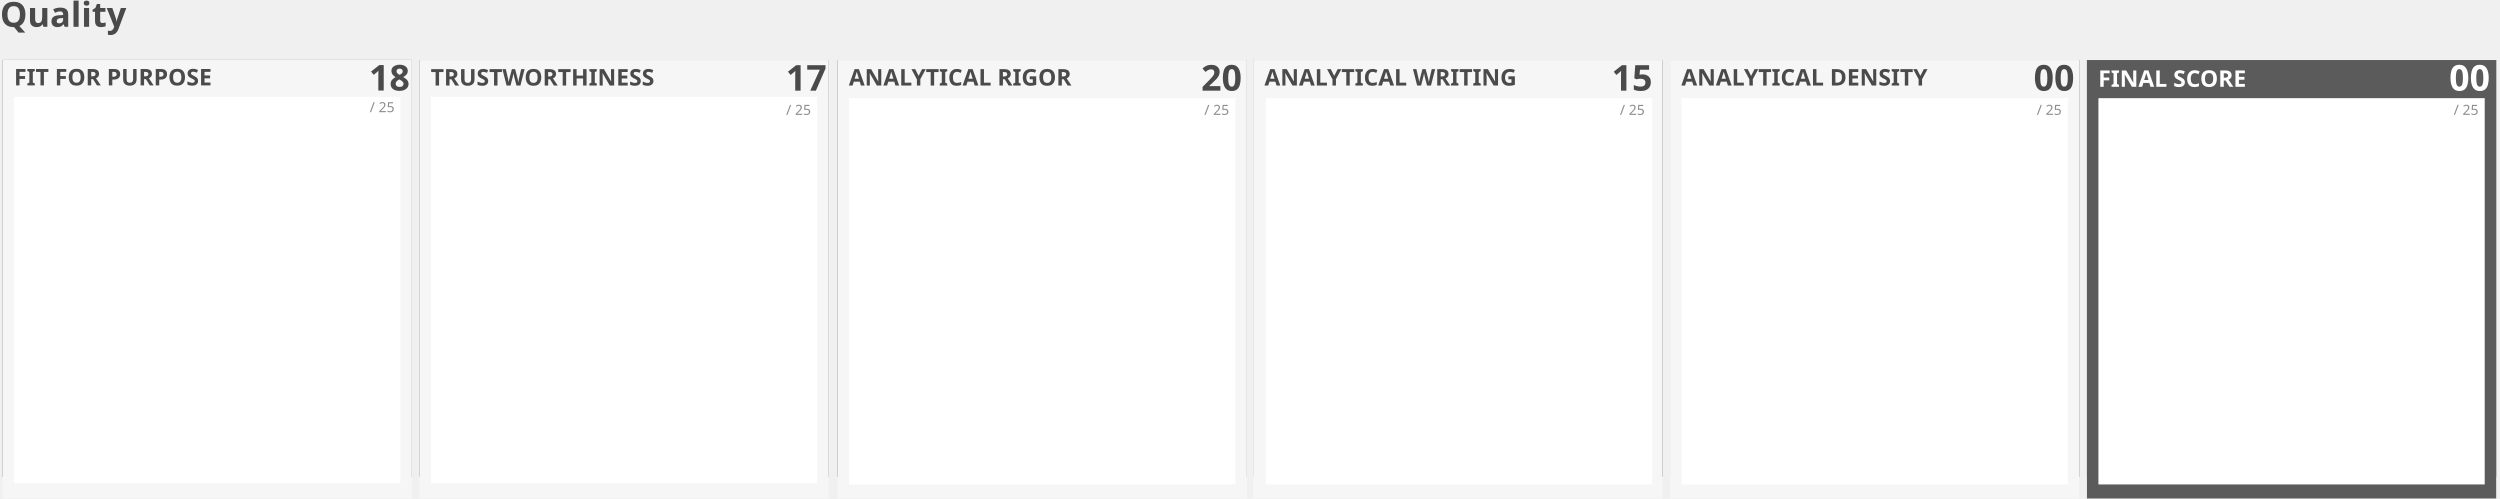
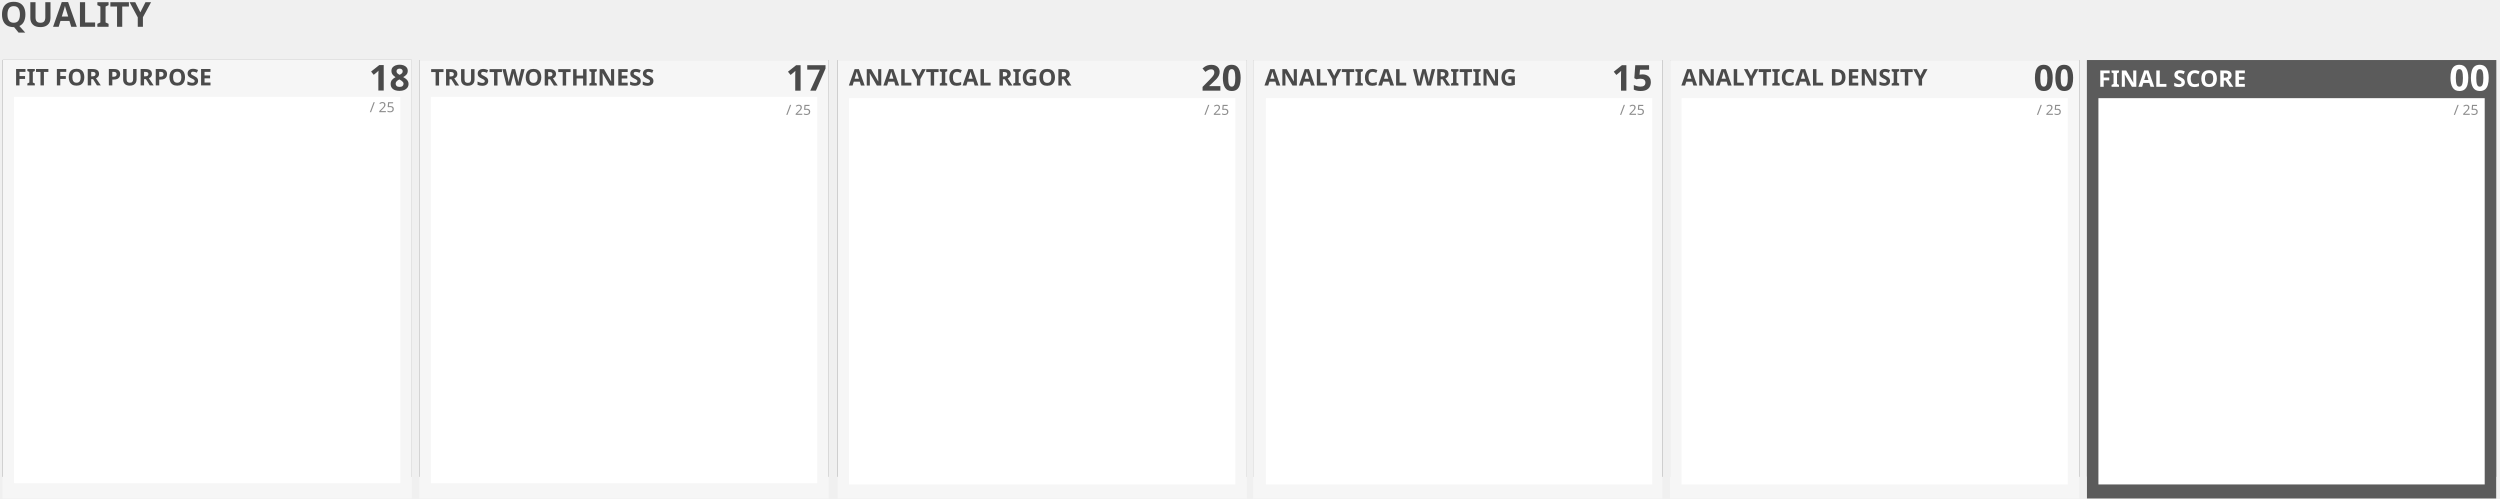
<svg xmlns="http://www.w3.org/2000/svg" width="1961px" height="391px" viewBox="0 0 1961 391" version="1.1">
  <defs />
  <g id="quality" stroke="none" stroke-width="1" fill="none" fill-rule="evenodd">
-     <text id="Quality" font-family="SourceSansPro-Bold, Source Sans Pro" font-size="27" font-weight="bold" fill="#4A4A4A">
-       <tspan x="0" y="21">Quality</tspan>
+     <text id="QUALITY" font-family="SourceSansPro-Bold, Source Sans Pro" font-size="27" font-weight="bold" fill="#4A4A4A">
+       <tspan x="0" y="21">QUALITY</tspan>
    </text>
    <path d="M2.5,47.5 L2.5,373.5 L322.5,373.5 L322.5,47.5 L2.5,47.5 Z M2.5,47.5 L2.5,373.5 L322.5,373.5 L322.5,47.5 L2.5,47.5 Z M2.5,47.5 L2.5,373.5 L322.5,373.5 L322.5,47.5 L2.5,47.5 Z" id="Rectangle-11" stroke="#979797" fill="#D8D8D8" />
    <path d="M2.5,47.5 L2.5,373.5 L322.5,373.5 L322.5,47.5 L2.5,47.5 Z M2.5,47.5 L2.5,373.5 L322.5,373.5 L322.5,47.5 L2.5,47.5 Z M2.5,47.5 L2.5,373.5 L322.5,373.5 L322.5,47.5 L2.5,47.5 Z" id="Rectangle-11" stroke="#979797" fill="#D8D8D8" />
    <path d="M2,47 L323,47 L323,391 L2,391 L2,47 Z M2,47 L323,47 L323,391 L2,391 L2,47 Z M2,47 L323,47 L323,391 L2,391 L2,47 Z" id="Rectangle-11" fill="#F6F6F6" />
    <g id="quality1" transform="translate(11, 76)" fill="#FFFFFF">
      <rect id="Rectangle" x="0" y="0" width="303" height="303" />
    </g>
    <text id="FIT-FOR-PURPOSE" font-family="SourceSansPro-Bold, Source Sans Pro" font-size="18" font-weight="bold" fill="#4A4A4A">
      <tspan x="11" y="67">FIT FOR PURPOSE</tspan>
    </text>
    <text id="quality1val" font-family="SourceSansPro-Bold, Source Sans Pro" font-size="28" font-weight="bold" fill="#4A4A4A">
      <tspan x="289.432" y="71">18</tspan>
    </text>
    <text id="/-25" font-family="SourceSansPro-Regular, Source Sans Pro" font-size="11" font-weight="normal" fill="#8D8D8D">
      <tspan x="290" y="88">/ 25</tspan>
    </text>
    <g id="Group-3" transform="translate(329, 43)">
      <path d="M0.5,4.616 L0.5,330.506 L320.5,330.506 L320.5,4.616 L0.5,4.616 Z M0.5,4.616 L0.5,330.506 L320.5,330.506 L320.5,4.616 L0.5,4.616 Z M0.5,4.616 L0.5,330.506 L320.5,330.506 L320.5,4.616 L0.5,4.616 Z" id="Rectangle-11" stroke="#979797" fill="#D8D8D8" />
      <path d="M0.5,4.616 L0.5,330.506 L320.5,330.506 L320.5,4.616 L0.5,4.616 Z M0.5,4.616 L0.5,330.506 L320.5,330.506 L320.5,4.616 L0.5,4.616 Z M0.5,4.616 L0.5,330.506 L320.5,330.506 L320.5,4.616 L0.5,4.616 Z" id="Rectangle-11" stroke="#979797" fill="#D8D8D8" />
      <path d="M0,4.116 L321,4.116 L321,348 L0,348 L0,4.116 Z M0,4.116 L321,4.116 L321,348 L0,348 L0,4.116 Z M0,4.116 L321,4.116 L321,348 L0,348 L0,4.116 Z" id="Rectangle-11" fill="#F6F6F6" />
      <g id="quality2" transform="translate(9, 33)" fill="#FFFFFF">
        <rect id="Rectangle" x="0" y="0" width="303" height="303" />
      </g>
      <text id="TRUSTWORTHINESS" font-family="SourceSansPro-Bold, Source Sans Pro" font-size="18" font-weight="bold" fill="#4A4A4A">
        <tspan x="8.835" y="24.11">TRUSTWORTHINESS</tspan>
      </text>
      <text id="quality2val" font-family="SourceSansPro-Bold, Source Sans Pro" font-size="28" font-weight="bold" fill="#4A4A4A">
        <tspan x="287.432" y="28.112">17</tspan>
      </text>
      <text id="/-25" font-family="SourceSansPro-Regular, Source Sans Pro" font-size="11" font-weight="normal" fill="#8D8D8D">
        <tspan x="287.624" y="47.103">/ 25</tspan>
      </text>
    </g>
    <g id="Group-3" transform="translate(657, 43)">
      <path d="M0.5,4.616 L0.5,330.506 L320.5,330.506 L320.5,4.616 L0.5,4.616 Z M0.5,4.616 L0.5,330.506 L320.5,330.506 L320.5,4.616 L0.5,4.616 Z M0.5,4.616 L0.5,330.506 L320.5,330.506 L320.5,4.616 L0.5,4.616 Z" id="Rectangle-11" stroke="#979797" fill="#D8D8D8" />
      <path d="M0.5,4.616 L0.5,330.506 L320.5,330.506 L320.5,4.616 L0.5,4.616 Z M0.5,4.616 L0.5,330.506 L320.5,330.506 L320.5,4.616 L0.5,4.616 Z M0.5,4.616 L0.5,330.506 L320.5,330.506 L320.5,4.616 L0.5,4.616 Z" id="Rectangle-11" stroke="#979797" fill="#D8D8D8" />
      <path d="M0,4.116 L321,4.116 L321,348 L0,348 L0,4.116 Z M0,4.116 L321,4.116 L321,348 L0,348 L0,4.116 Z M0,4.116 L321,4.116 L321,348 L0,348 L0,4.116 Z" id="Rectangle-11" fill="#F6F6F6" />
      <g id="quality3" transform="translate(9, 34)" fill="#FFFFFF">
        <rect id="Rectangle" x="0" y="0" width="303" height="303" />
      </g>
      <text id="ANALYTICAL-RIGOR" font-family="SourceSansPro-Bold, Source Sans Pro" font-size="18" font-weight="bold" fill="#4A4A4A">
        <tspan x="8.835" y="24.11">ANALYTICAL RIGOR</tspan>
      </text>
      <text id="quality3val" font-family="SourceSansPro-Bold, Source Sans Pro" font-size="28" font-weight="bold" fill="#4A4A4A">
        <tspan x="285.172" y="28.112">20</tspan>
      </text>
      <text id="/-25" font-family="SourceSansPro-Regular, Source Sans Pro" font-size="11" font-weight="normal" fill="#8D8D8D">
        <tspan x="287.624" y="47.103">/ 25</tspan>
      </text>
    </g>
    <g id="Group-3" transform="translate(983, 43)">
      <path d="M0.5,4.616 L0.5,330.506 L320.5,330.506 L320.5,4.616 L0.5,4.616 Z M0.5,4.616 L0.5,330.506 L320.5,330.506 L320.5,4.616 L0.5,4.616 Z M0.5,4.616 L0.5,330.506 L320.5,330.506 L320.5,4.616 L0.5,4.616 Z" id="Rectangle-11" stroke="#979797" fill="#D8D8D8" />
      <path d="M0.5,4.616 L0.5,330.506 L320.5,330.506 L320.5,4.616 L0.5,4.616 Z M0.5,4.616 L0.5,330.506 L320.5,330.506 L320.5,4.616 L0.5,4.616 Z M0.5,4.616 L0.5,330.506 L320.5,330.506 L320.5,4.616 L0.5,4.616 Z" id="Rectangle-11" stroke="#979797" fill="#D8D8D8" />
      <path d="M0,4.116 L321,4.116 L321,348 L0,348 L0,4.116 Z M0,4.116 L321,4.116 L321,348 L0,348 L0,4.116 Z M0,4.116 L321,4.116 L321,348 L0,348 L0,4.116 Z" id="Rectangle-11" fill="#F6F6F6" />
      <g id="quality4" transform="translate(10, 34)" fill="#FFFFFF">
        <rect id="Rectangle" x="0" y="0" width="303" height="303" />
      </g>
      <text id="ANALYTICAL-WRITING" font-family="SourceSansPro-Bold, Source Sans Pro" font-size="18" font-weight="bold" fill="#4A4A4A">
        <tspan x="8.835" y="24.11">ANALYTICAL WRITING</tspan>
      </text>
      <text id="quality4val" font-family="SourceSansPro-Bold, Source Sans Pro" font-size="28" font-weight="bold" fill="#4A4A4A">
        <tspan x="281.172" y="28.112">15</tspan>
      </text>
      <text id="/-25" font-family="SourceSansPro-Regular, Source Sans Pro" font-size="11" font-weight="normal" fill="#8D8D8D">
        <tspan x="287.624" y="47.103">/ 25</tspan>
      </text>
    </g>
    <g id="Group-3" transform="translate(1310, 43)">
      <path d="M0.5,4.616 L0.5,330.506 L320.5,330.506 L320.5,4.616 L0.5,4.616 Z M0.5,4.616 L0.5,330.506 L320.5,330.506 L320.5,4.616 L0.5,4.616 Z M0.5,4.616 L0.5,330.506 L320.5,330.506 L320.5,4.616 L0.5,4.616 Z" id="Rectangle-11" stroke="#979797" fill="#D8D8D8" />
      <path d="M0.5,4.616 L0.5,330.506 L320.5,330.506 L320.5,4.616 L0.5,4.616 Z M0.5,4.616 L0.5,330.506 L320.5,330.506 L320.5,4.616 L0.5,4.616 Z M0.5,4.616 L0.5,330.506 L320.5,330.506 L320.5,4.616 L0.5,4.616 Z" id="Rectangle-11" stroke="#979797" fill="#D8D8D8" />
      <path d="M0,4.116 L321,4.116 L321,348 L0,348 L0,4.116 Z M0,4.116 L321,4.116 L321,348 L0,348 L0,4.116 Z M0,4.116 L321,4.116 L321,348 L0,348 L0,4.116 Z" id="Rectangle-11" fill="#F6F6F6" />
      <g id="quality5" transform="translate(9, 34)" fill="#FFFFFF">
        <rect id="Rectangle" x="0" y="0" width="303" height="303" />
      </g>
      <text id="ANALYTICAL-DENSITY" font-family="SourceSansPro-Bold, Source Sans Pro" font-size="18" font-weight="bold" fill="#4A4A4A">
        <tspan x="8.835" y="24.11">ANALYTICAL DENSITY</tspan>
      </text>
      <text id="quality5val" font-family="SourceSansPro-Bold, Source Sans Pro" font-size="28" font-weight="bold" fill="#4A4A4A">
        <tspan x="285.172" y="28.112">00</tspan>
      </text>
      <text id="/-25" font-family="SourceSansPro-Regular, Source Sans Pro" font-size="11" font-weight="normal" fill="#8D8D8D">
        <tspan x="287.624" y="47.103">/ 25</tspan>
      </text>
    </g>
    <g id="Group-3" transform="translate(1637, 43)">
      <path d="M0.5,4.616 L0.5,330.506 L320.5,330.506 L320.5,4.616 L0.5,4.616 Z M0.5,4.616 L0.5,330.506 L320.5,330.506 L320.5,4.616 L0.5,4.616 Z M0.5,4.616 L0.5,330.506 L320.5,330.506 L320.5,4.616 L0.5,4.616 Z" id="Rectangle-11" stroke="#979797" fill="#D8D8D8" />
      <path d="M0.5,4.616 L0.5,330.506 L320.5,330.506 L320.5,4.616 L0.5,4.616 Z M0.5,4.616 L0.5,330.506 L320.5,330.506 L320.5,4.616 L0.5,4.616 Z M0.5,4.616 L0.5,330.506 L320.5,330.506 L320.5,4.616 L0.5,4.616 Z" id="Rectangle-11" stroke="#979797" fill="#D8D8D8" />
      <path d="M0,4.116 L321,4.116 L321,348 L0,348 L0,4.116 Z M0,4.116 L321,4.116 L321,348 L0,348 L0,4.116 Z M0,4.116 L321,4.116 L321,348 L0,348 L0,4.116 Z" id="Rectangle-11" fill="#5B5B5B" />
      <g id="quality6" transform="translate(9, 34)" fill="#FFFFFF">
        <rect id="Rectangle" x="0" y="0" width="303" height="303" />
      </g>
      <text id="FINAL-SCORE" font-family="SourceSansPro-Bold, Source Sans Pro" font-size="18" font-weight="bold" fill="#FFFFFF">
        <tspan x="8.835" y="25.11">FINAL SCORE</tspan>
      </text>
      <text id="quality6val" font-family="SourceSansPro-Bold, Source Sans Pro" font-size="28" font-weight="bold" fill="#FFFFFF">
        <tspan x="284.147" y="28.111">00</tspan>
      </text>
      <text id="/-25" font-family="SourceSansPro-Regular, Source Sans Pro" font-size="11" font-weight="normal" fill="#8D8D8D">
        <tspan x="287.624" y="47.103">/ 25</tspan>
      </text>
    </g>
  </g>
</svg>
